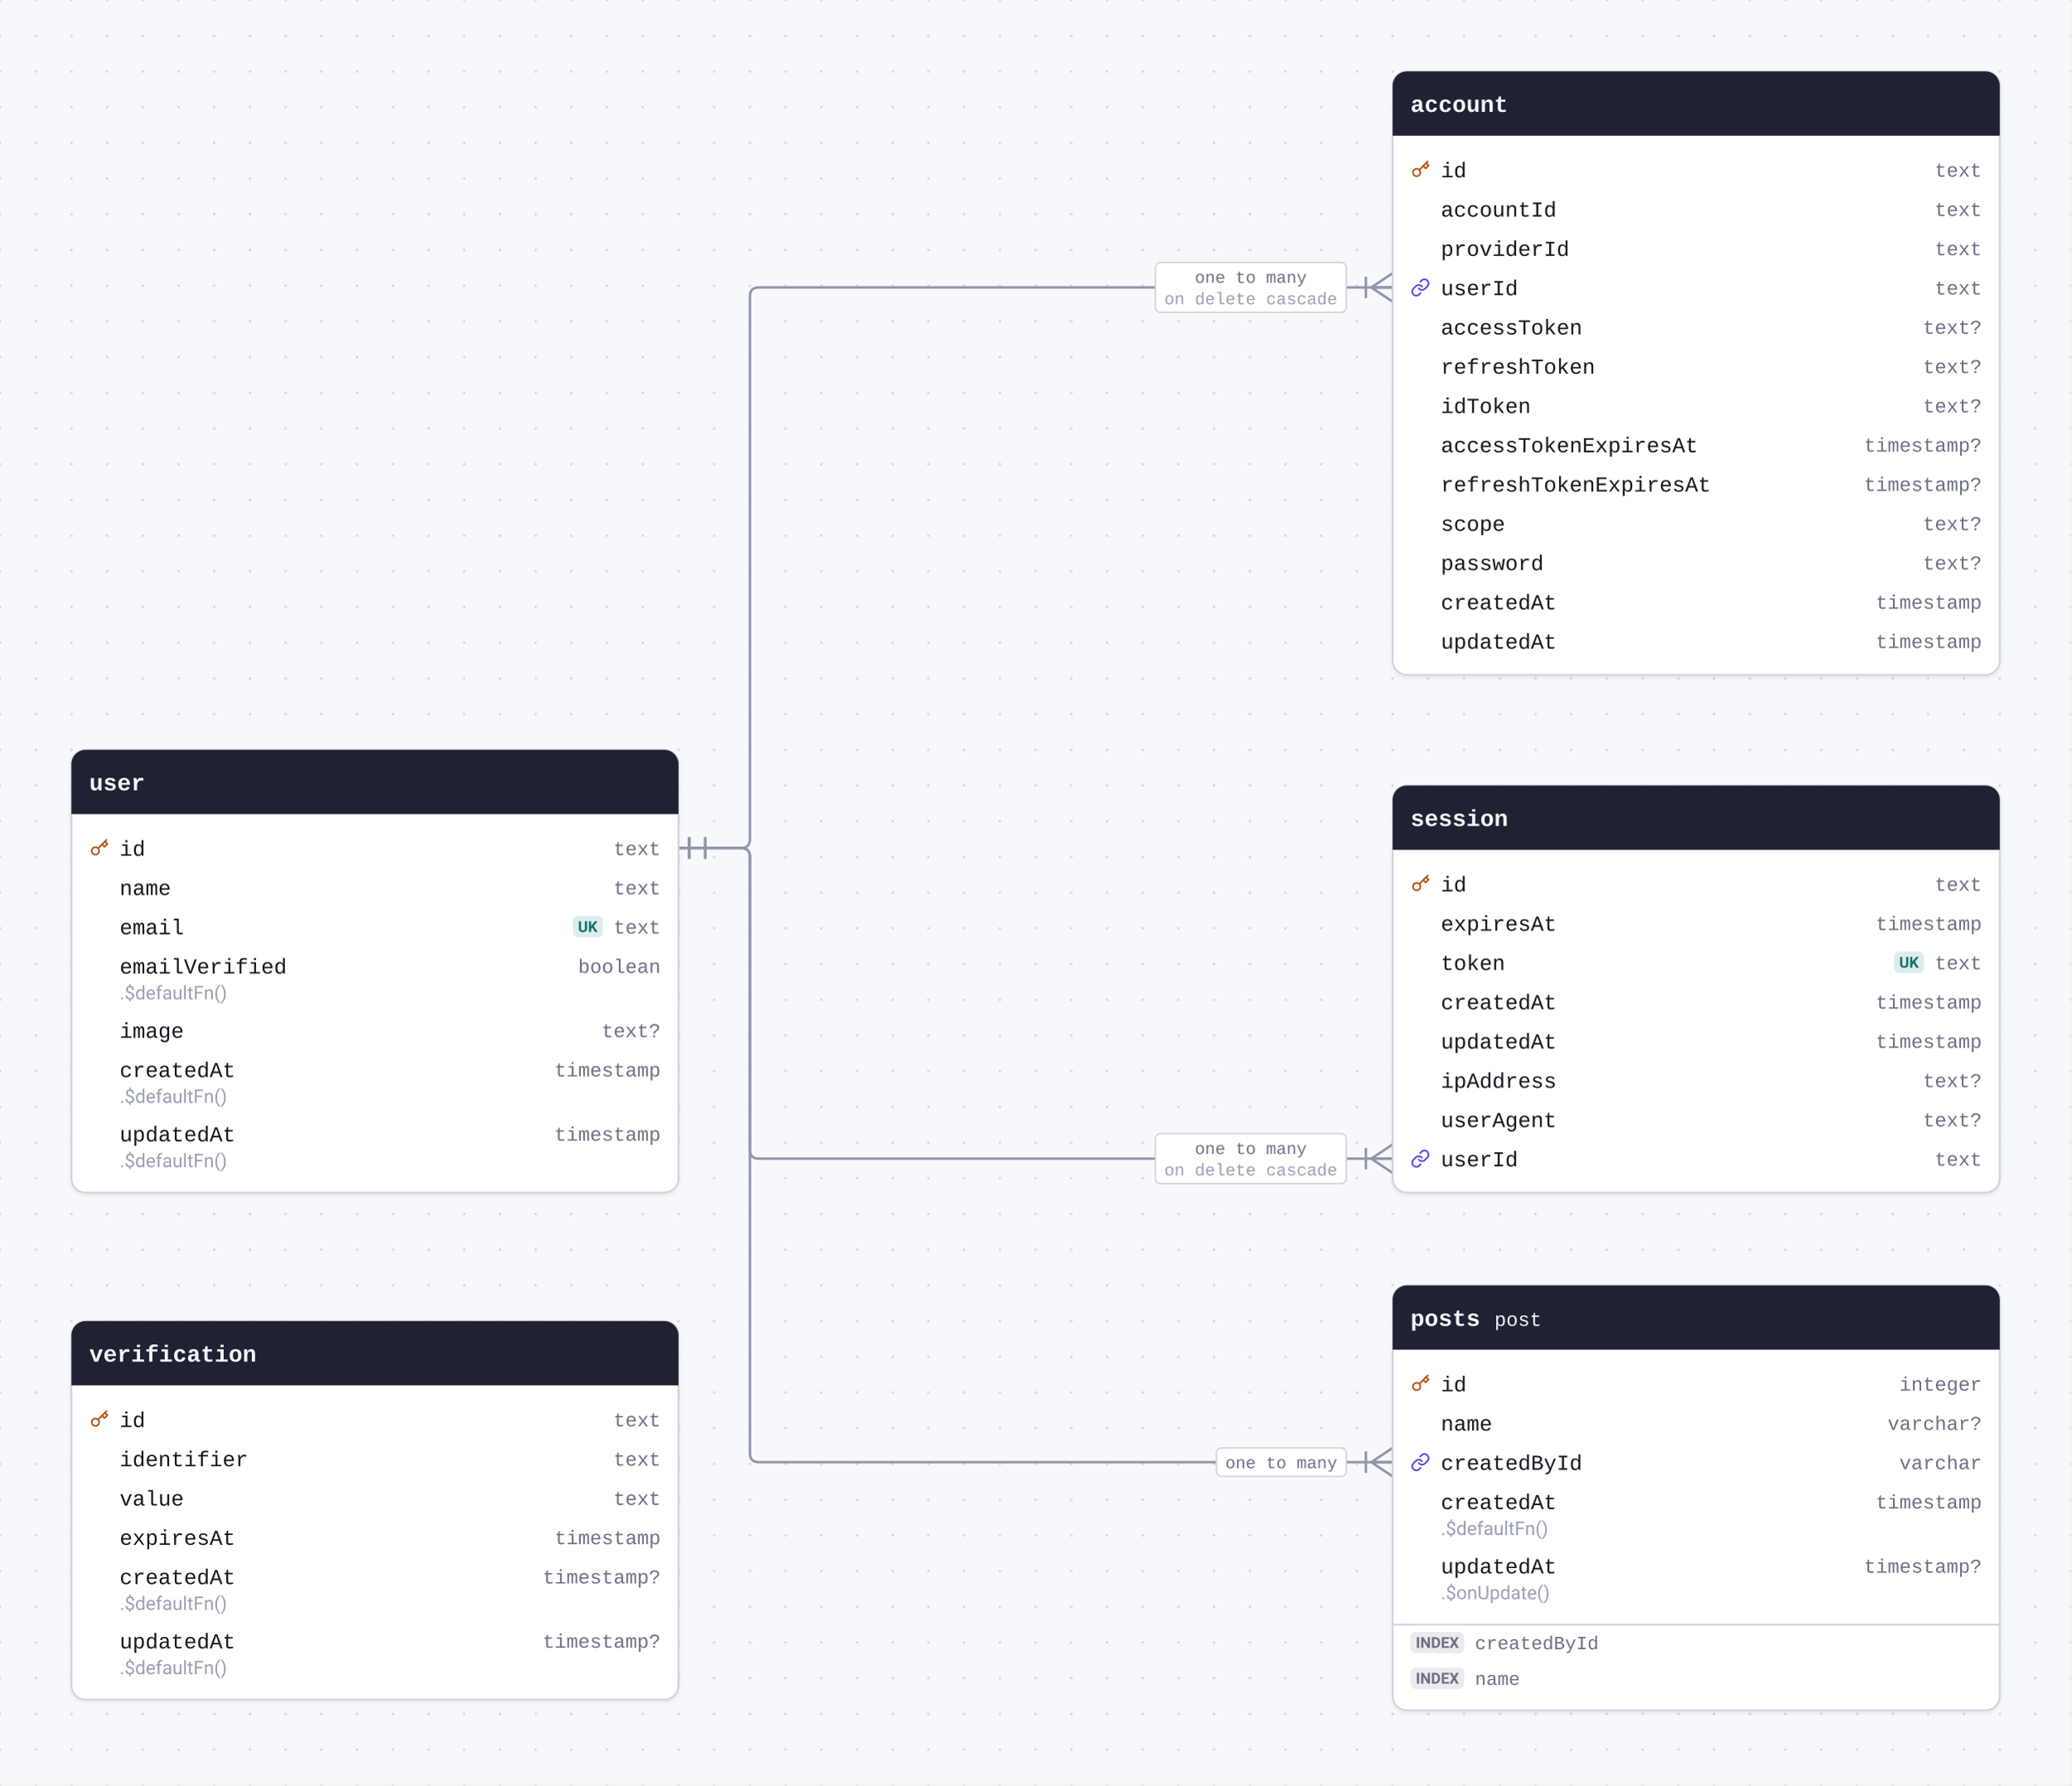
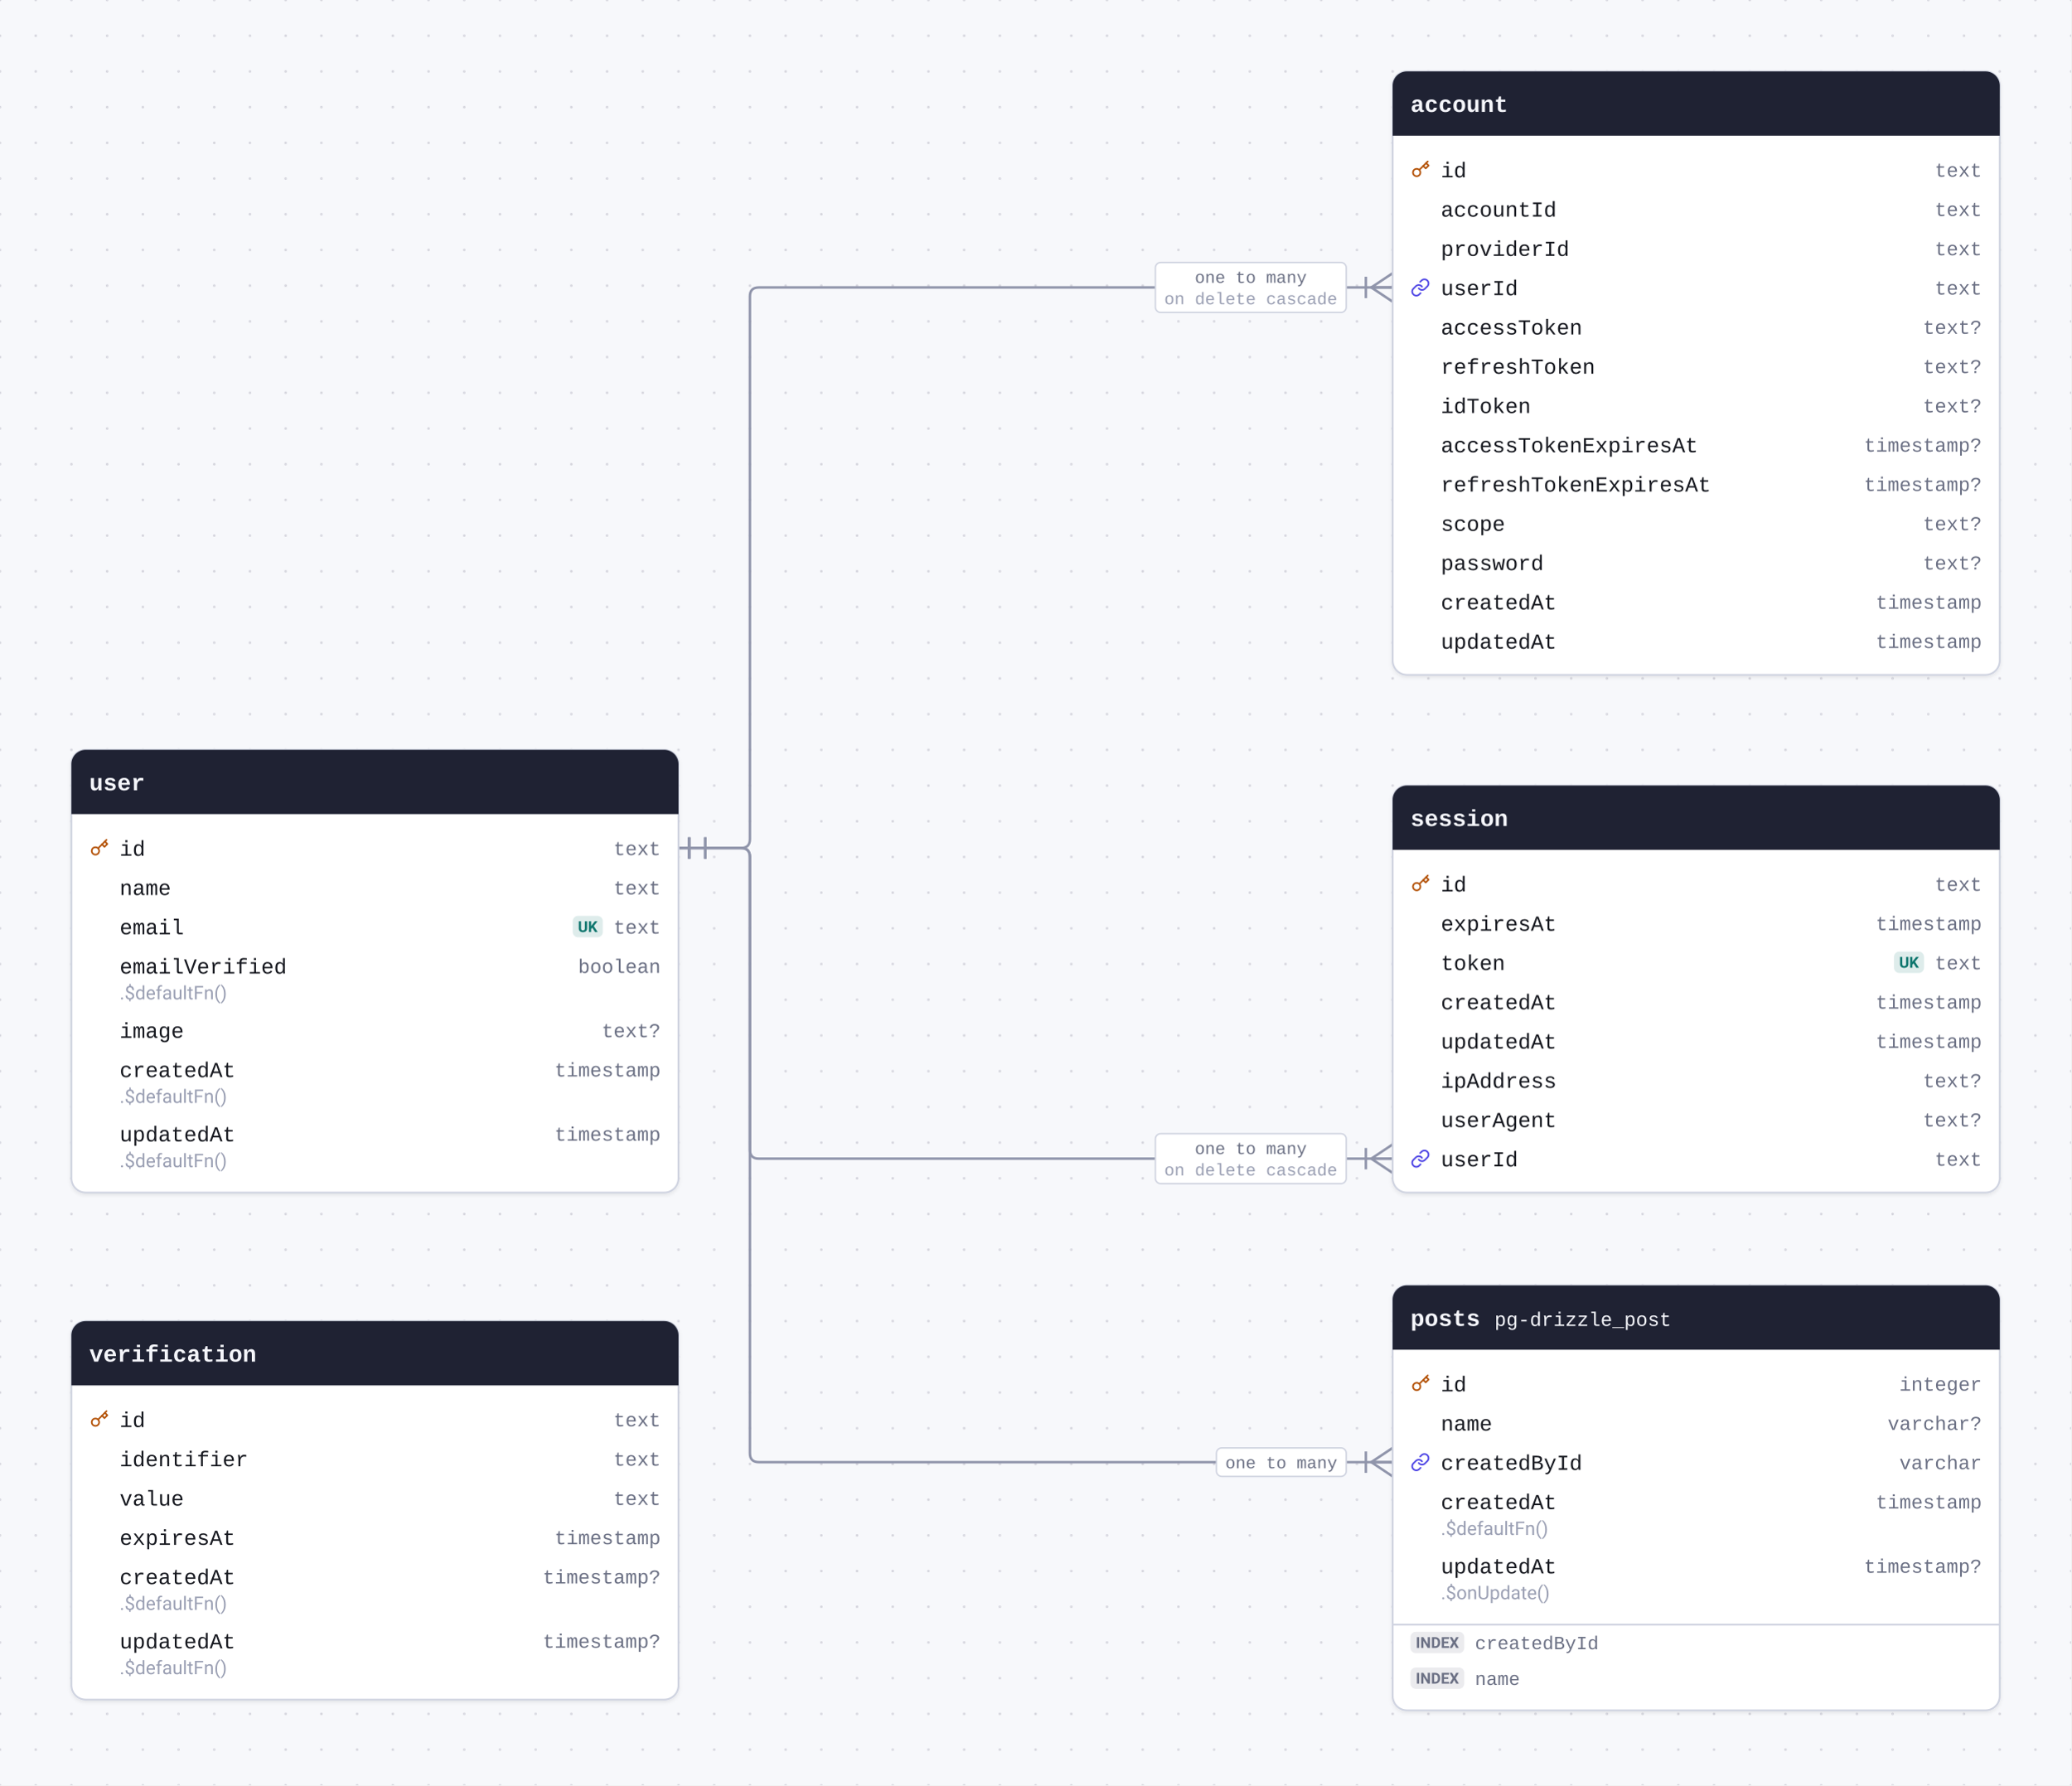
<svg xmlns="http://www.w3.org/2000/svg" width="1160" height="1000" viewBox="0 0 1160 1000">
  <defs>
    <pattern id="dots" x="-0.7" y="-0.7" width="20" height="20" patternUnits="userSpaceOnUse">
      <circle cx="0.7" cy="0.7" r="0.7" fill="#d4d4dc" />
    </pattern>
    <filter id="node-shadow" x="-5%" y="-5%" width="110%" height="115%">
      <feDropShadow dx="0" dy="1" stdDeviation="1" flood-color="#000000" flood-opacity="0.08" />
    </filter>
  </defs>
  <rect x="0" y="0" width="1160" height="1000" fill="#f7f8fb" />
  <rect x="0" y="0" width="1160" height="1000" fill="url(#dots)" />
  <g class="relation-edge">
    <path d="M380 475L400 475L 415,475Q 420,475 420,480L 420,814Q 420,819 425,819L760 819L780 819" fill="none" stroke="#9095ab" stroke-width="1.4" />
    <g transform="translate(380 475) scale(-1 1)" fill="none" stroke="#9095ab" stroke-width="1.4">
      <path d="M-6 -6 L-6 6" />
      <path d="M-15 -6 L-15 6" />
    </g>
    <g transform="translate(780 819)" fill="none" stroke="#9095ab" stroke-width="1.4">
      <path d="M0 -8 L-12 0 L0 8 M-12 0 L0 0" />
      <path d="M-15 -6 L-15 6" />
    </g>
  </g>
  <g class="relation-edge">
    <path d="M380 475L400 475L 415,475Q 420,475 420,480L 420,644Q 420,649 425,649L760 649L780 649" fill="none" stroke="#9095ab" stroke-width="1.4" />
    <g transform="translate(380 475) scale(-1 1)" fill="none" stroke="#9095ab" stroke-width="1.4">
      <path d="M-6 -6 L-6 6" />
      <path d="M-15 -6 L-15 6" />
    </g>
    <g transform="translate(780 649)" fill="none" stroke="#9095ab" stroke-width="1.4">
      <path d="M0 -8 L-12 0 L0 8 M-12 0 L0 0" />
      <path d="M-15 -6 L-15 6" />
    </g>
  </g>
  <g class="relation-edge">
    <path d="M380 475L400 475L 415,475Q 420,475 420,470L 420,166Q 420,161 425,161L760 161L780 161" fill="none" stroke="#9095ab" stroke-width="1.4" />
    <g transform="translate(380 475) scale(-1 1)" fill="none" stroke="#9095ab" stroke-width="1.4">
      <path d="M-6 -6 L-6 6" />
      <path d="M-15 -6 L-15 6" />
    </g>
    <g transform="translate(780 161)" fill="none" stroke="#9095ab" stroke-width="1.4">
      <path d="M0 -8 L-12 0 L0 8 M-12 0 L0 0" />
      <path d="M-15 -6 L-15 6" />
    </g>
  </g>
  <g class="model-node">
    <clipPath id="node-clip-0">
      <rect x="780" y="720" width="340" height="238" rx="8" />
    </clipPath>
    <rect x="780" y="720" width="340" height="238" rx="8" fill="#ffffff" stroke="#cfd3e0" filter="url(#node-shadow)" />
    <rect x="780" y="720" width="340" height="36" fill="#1f2233" clip-path="url(#node-clip-0)" />
-     <text x="790" y="742.68" font-family="ui-monospace, SF Mono, Menlo, Consolas, Liberation Mono, DejaVu Sans Mono, monospace" font-size="13" font-weight="700" fill="#f4f5fa">posts<tspan dx="8" font-size="11" font-weight="400" opacity="0.6">post</tspan>
+     <text x="790" y="742.68" font-family="ui-monospace, SF Mono, Menlo, Consolas, Liberation Mono, DejaVu Sans Mono, monospace" font-size="13" font-weight="700" fill="#f4f5fa">posts<tspan dx="8" font-size="11" font-weight="400" opacity="0.6">pg-drizzle_post</tspan>
    </text>
    <g transform="translate(790 769.5) scale(0.46)" fill="none" stroke="#b45309" stroke-width="2" stroke-linecap="round" stroke-linejoin="round">
      <circle cx="7.5" cy="15.5" r="4.5" />
      <path d="m21 2-9.6 9.6" />
      <path d="m15.5 7.5 3 3L22 7l-3-3" />
    </g>
    <text x="807" y="779.32" font-family="ui-monospace, SF Mono, Menlo, Consolas, Liberation Mono, DejaVu Sans Mono, monospace" font-size="12" fill="#16181f">id</text>
    <text x="1110" y="778.96" font-family="ui-monospace, SF Mono, Menlo, Consolas, Liberation Mono, DejaVu Sans Mono, monospace" font-size="11" text-anchor="end" fill="#6b7084">integer</text>
    <text x="807" y="801.32" font-family="ui-monospace, SF Mono, Menlo, Consolas, Liberation Mono, DejaVu Sans Mono, monospace" font-size="12" fill="#16181f">name</text>
    <text x="1110" y="800.96" font-family="ui-monospace, SF Mono, Menlo, Consolas, Liberation Mono, DejaVu Sans Mono, monospace" font-size="11" text-anchor="end" fill="#6b7084">varchar?</text>
    <g transform="translate(790 813.5) scale(0.46)" fill="none" stroke="#4f46e5" stroke-width="2" stroke-linecap="round" stroke-linejoin="round">
      <path d="M10 13a5 5 0 0 0 7.54.54l3-3a5 5 0 0 0-7.07-7.07l-1.72 1.71" />
      <path d="M14 11a5 5 0 0 0-7.54-.54l-3 3a5 5 0 0 0 7.07 7.07l1.71-1.71" />
    </g>
    <text x="807" y="823.32" font-family="ui-monospace, SF Mono, Menlo, Consolas, Liberation Mono, DejaVu Sans Mono, monospace" font-size="12" fill="#16181f">createdById</text>
    <text x="1110" y="822.96" font-family="ui-monospace, SF Mono, Menlo, Consolas, Liberation Mono, DejaVu Sans Mono, monospace" font-size="11" text-anchor="end" fill="#6b7084">varchar</text>
    <text x="807" y="845.32" font-family="ui-monospace, SF Mono, Menlo, Consolas, Liberation Mono, DejaVu Sans Mono, monospace" font-size="12" fill="#16181f">createdAt</text>
    <text x="1110" y="844.96" font-family="ui-monospace, SF Mono, Menlo, Consolas, Liberation Mono, DejaVu Sans Mono, monospace" font-size="11" text-anchor="end" fill="#6b7084">timestamp</text>
    <text x="807" y="859.78" font-family="ui-sans-serif, -apple-system, Segoe UI, Roboto, Helvetica Neue, Arial, DejaVu Sans, sans-serif" font-size="10.5" fill="#9a9fb3">.$defaultFn()</text>
    <text x="807" y="881.32" font-family="ui-monospace, SF Mono, Menlo, Consolas, Liberation Mono, DejaVu Sans Mono, monospace" font-size="12" fill="#16181f">updatedAt</text>
    <text x="1110" y="880.96" font-family="ui-monospace, SF Mono, Menlo, Consolas, Liberation Mono, DejaVu Sans Mono, monospace" font-size="11" text-anchor="end" fill="#6b7084">timestamp?</text>
    <text x="807" y="895.78" font-family="ui-sans-serif, -apple-system, Segoe UI, Roboto, Helvetica Neue, Arial, DejaVu Sans, sans-serif" font-size="10.5" fill="#9a9fb3">.$onUpdate()</text>
    <path d="M780 910H1120" stroke="#cfd3e0" stroke-width="1" />
    <rect x="790" y="914" width="30.1" height="12" rx="3" fill="#6b7084" fill-opacity="0.14" />
    <text x="805.05" y="923.06" font-family="ui-sans-serif, -apple-system, Segoe UI, Roboto, Helvetica Neue, Arial, DejaVu Sans, sans-serif" font-size="8.5" font-weight="600" text-anchor="middle" fill="#6b7084">INDEX</text>
    <text x="826.1" y="923.78" font-family="ui-monospace, SF Mono, Menlo, Consolas, Liberation Mono, DejaVu Sans Mono, monospace" font-size="10.5" fill="#6b7084">createdById</text>
    <rect x="790" y="934" width="30.1" height="12" rx="3" fill="#6b7084" fill-opacity="0.14" />
    <text x="805.05" y="943.06" font-family="ui-sans-serif, -apple-system, Segoe UI, Roboto, Helvetica Neue, Arial, DejaVu Sans, sans-serif" font-size="8.5" font-weight="600" text-anchor="middle" fill="#6b7084">INDEX</text>
    <text x="826.1" y="943.78" font-family="ui-monospace, SF Mono, Menlo, Consolas, Liberation Mono, DejaVu Sans Mono, monospace" font-size="10.5" fill="#6b7084">name</text>
  </g>
  <g class="model-node">
    <clipPath id="node-clip-1">
      <rect x="40" y="420" width="340" height="248" rx="8" />
    </clipPath>
    <rect x="40" y="420" width="340" height="248" rx="8" fill="#ffffff" stroke="#cfd3e0" filter="url(#node-shadow)" />
    <rect x="40" y="420" width="340" height="36" fill="#1f2233" clip-path="url(#node-clip-1)" />
    <text x="50" y="442.68" font-family="ui-monospace, SF Mono, Menlo, Consolas, Liberation Mono, DejaVu Sans Mono, monospace" font-size="13" font-weight="700" fill="#f4f5fa">user</text>
    <g transform="translate(50 469.5) scale(0.46)" fill="none" stroke="#b45309" stroke-width="2" stroke-linecap="round" stroke-linejoin="round">
      <circle cx="7.5" cy="15.5" r="4.5" />
      <path d="m21 2-9.6 9.6" />
      <path d="m15.5 7.5 3 3L22 7l-3-3" />
    </g>
    <text x="67" y="479.32" font-family="ui-monospace, SF Mono, Menlo, Consolas, Liberation Mono, DejaVu Sans Mono, monospace" font-size="12" fill="#16181f">id</text>
    <text x="370" y="478.96" font-family="ui-monospace, SF Mono, Menlo, Consolas, Liberation Mono, DejaVu Sans Mono, monospace" font-size="11" text-anchor="end" fill="#6b7084">text</text>
    <text x="67" y="501.32" font-family="ui-monospace, SF Mono, Menlo, Consolas, Liberation Mono, DejaVu Sans Mono, monospace" font-size="12" fill="#16181f">name</text>
    <text x="370" y="500.96" font-family="ui-monospace, SF Mono, Menlo, Consolas, Liberation Mono, DejaVu Sans Mono, monospace" font-size="11" text-anchor="end" fill="#6b7084">text</text>
    <rect x="320.76" y="513" width="16.84" height="12" rx="3" fill="#0f766e" fill-opacity="0.14" />
    <text x="329.18" y="522.06" font-family="ui-sans-serif, -apple-system, Segoe UI, Roboto, Helvetica Neue, Arial, DejaVu Sans, sans-serif" font-size="8.5" font-weight="600" text-anchor="middle" fill="#0f766e">UK</text>
    <text x="67" y="523.32" font-family="ui-monospace, SF Mono, Menlo, Consolas, Liberation Mono, DejaVu Sans Mono, monospace" font-size="12" fill="#16181f">email</text>
    <text x="370" y="522.96" font-family="ui-monospace, SF Mono, Menlo, Consolas, Liberation Mono, DejaVu Sans Mono, monospace" font-size="11" text-anchor="end" fill="#6b7084">text</text>
    <text x="67" y="545.32" font-family="ui-monospace, SF Mono, Menlo, Consolas, Liberation Mono, DejaVu Sans Mono, monospace" font-size="12" fill="#16181f">emailVerified</text>
    <text x="370" y="544.96" font-family="ui-monospace, SF Mono, Menlo, Consolas, Liberation Mono, DejaVu Sans Mono, monospace" font-size="11" text-anchor="end" fill="#6b7084">boolean</text>
    <text x="67" y="559.78" font-family="ui-sans-serif, -apple-system, Segoe UI, Roboto, Helvetica Neue, Arial, DejaVu Sans, sans-serif" font-size="10.5" fill="#9a9fb3">.$defaultFn()</text>
    <text x="67" y="581.32" font-family="ui-monospace, SF Mono, Menlo, Consolas, Liberation Mono, DejaVu Sans Mono, monospace" font-size="12" fill="#16181f">image</text>
    <text x="370" y="580.96" font-family="ui-monospace, SF Mono, Menlo, Consolas, Liberation Mono, DejaVu Sans Mono, monospace" font-size="11" text-anchor="end" fill="#6b7084">text?</text>
    <text x="67" y="603.32" font-family="ui-monospace, SF Mono, Menlo, Consolas, Liberation Mono, DejaVu Sans Mono, monospace" font-size="12" fill="#16181f">createdAt</text>
    <text x="370" y="602.96" font-family="ui-monospace, SF Mono, Menlo, Consolas, Liberation Mono, DejaVu Sans Mono, monospace" font-size="11" text-anchor="end" fill="#6b7084">timestamp</text>
    <text x="67" y="617.78" font-family="ui-sans-serif, -apple-system, Segoe UI, Roboto, Helvetica Neue, Arial, DejaVu Sans, sans-serif" font-size="10.5" fill="#9a9fb3">.$defaultFn()</text>
    <text x="67" y="639.32" font-family="ui-monospace, SF Mono, Menlo, Consolas, Liberation Mono, DejaVu Sans Mono, monospace" font-size="12" fill="#16181f">updatedAt</text>
    <text x="370" y="638.96" font-family="ui-monospace, SF Mono, Menlo, Consolas, Liberation Mono, DejaVu Sans Mono, monospace" font-size="11" text-anchor="end" fill="#6b7084">timestamp</text>
    <text x="67" y="653.78" font-family="ui-sans-serif, -apple-system, Segoe UI, Roboto, Helvetica Neue, Arial, DejaVu Sans, sans-serif" font-size="10.5" fill="#9a9fb3">.$defaultFn()</text>
  </g>
  <g class="model-node">
    <clipPath id="node-clip-2">
      <rect x="780" y="440" width="340" height="228" rx="8" />
    </clipPath>
    <rect x="780" y="440" width="340" height="228" rx="8" fill="#ffffff" stroke="#cfd3e0" filter="url(#node-shadow)" />
    <rect x="780" y="440" width="340" height="36" fill="#1f2233" clip-path="url(#node-clip-2)" />
    <text x="790" y="462.68" font-family="ui-monospace, SF Mono, Menlo, Consolas, Liberation Mono, DejaVu Sans Mono, monospace" font-size="13" font-weight="700" fill="#f4f5fa">session</text>
    <g transform="translate(790 489.5) scale(0.46)" fill="none" stroke="#b45309" stroke-width="2" stroke-linecap="round" stroke-linejoin="round">
      <circle cx="7.5" cy="15.5" r="4.5" />
      <path d="m21 2-9.6 9.6" />
      <path d="m15.5 7.5 3 3L22 7l-3-3" />
    </g>
    <text x="807" y="499.32" font-family="ui-monospace, SF Mono, Menlo, Consolas, Liberation Mono, DejaVu Sans Mono, monospace" font-size="12" fill="#16181f">id</text>
    <text x="1110" y="498.96" font-family="ui-monospace, SF Mono, Menlo, Consolas, Liberation Mono, DejaVu Sans Mono, monospace" font-size="11" text-anchor="end" fill="#6b7084">text</text>
    <text x="807" y="521.32" font-family="ui-monospace, SF Mono, Menlo, Consolas, Liberation Mono, DejaVu Sans Mono, monospace" font-size="12" fill="#16181f">expiresAt</text>
    <text x="1110" y="520.96" font-family="ui-monospace, SF Mono, Menlo, Consolas, Liberation Mono, DejaVu Sans Mono, monospace" font-size="11" text-anchor="end" fill="#6b7084">timestamp</text>
    <rect x="1060.76" y="533" width="16.84" height="12" rx="3" fill="#0f766e" fill-opacity="0.14" />
    <text x="1069.18" y="542.06" font-family="ui-sans-serif, -apple-system, Segoe UI, Roboto, Helvetica Neue, Arial, DejaVu Sans, sans-serif" font-size="8.5" font-weight="600" text-anchor="middle" fill="#0f766e">UK</text>
    <text x="807" y="543.32" font-family="ui-monospace, SF Mono, Menlo, Consolas, Liberation Mono, DejaVu Sans Mono, monospace" font-size="12" fill="#16181f">token</text>
    <text x="1110" y="542.96" font-family="ui-monospace, SF Mono, Menlo, Consolas, Liberation Mono, DejaVu Sans Mono, monospace" font-size="11" text-anchor="end" fill="#6b7084">text</text>
    <text x="807" y="565.32" font-family="ui-monospace, SF Mono, Menlo, Consolas, Liberation Mono, DejaVu Sans Mono, monospace" font-size="12" fill="#16181f">createdAt</text>
    <text x="1110" y="564.96" font-family="ui-monospace, SF Mono, Menlo, Consolas, Liberation Mono, DejaVu Sans Mono, monospace" font-size="11" text-anchor="end" fill="#6b7084">timestamp</text>
    <text x="807" y="587.32" font-family="ui-monospace, SF Mono, Menlo, Consolas, Liberation Mono, DejaVu Sans Mono, monospace" font-size="12" fill="#16181f">updatedAt</text>
    <text x="1110" y="586.96" font-family="ui-monospace, SF Mono, Menlo, Consolas, Liberation Mono, DejaVu Sans Mono, monospace" font-size="11" text-anchor="end" fill="#6b7084">timestamp</text>
    <text x="807" y="609.32" font-family="ui-monospace, SF Mono, Menlo, Consolas, Liberation Mono, DejaVu Sans Mono, monospace" font-size="12" fill="#16181f">ipAddress</text>
    <text x="1110" y="608.96" font-family="ui-monospace, SF Mono, Menlo, Consolas, Liberation Mono, DejaVu Sans Mono, monospace" font-size="11" text-anchor="end" fill="#6b7084">text?</text>
    <text x="807" y="631.32" font-family="ui-monospace, SF Mono, Menlo, Consolas, Liberation Mono, DejaVu Sans Mono, monospace" font-size="12" fill="#16181f">userAgent</text>
    <text x="1110" y="630.96" font-family="ui-monospace, SF Mono, Menlo, Consolas, Liberation Mono, DejaVu Sans Mono, monospace" font-size="11" text-anchor="end" fill="#6b7084">text?</text>
    <g transform="translate(790 643.5) scale(0.46)" fill="none" stroke="#4f46e5" stroke-width="2" stroke-linecap="round" stroke-linejoin="round">
      <path d="M10 13a5 5 0 0 0 7.54.54l3-3a5 5 0 0 0-7.07-7.07l-1.72 1.71" />
      <path d="M14 11a5 5 0 0 0-7.54-.54l-3 3a5 5 0 0 0 7.07 7.07l1.71-1.71" />
    </g>
    <text x="807" y="653.32" font-family="ui-monospace, SF Mono, Menlo, Consolas, Liberation Mono, DejaVu Sans Mono, monospace" font-size="12" fill="#16181f">userId</text>
    <text x="1110" y="652.96" font-family="ui-monospace, SF Mono, Menlo, Consolas, Liberation Mono, DejaVu Sans Mono, monospace" font-size="11" text-anchor="end" fill="#6b7084">text</text>
  </g>
  <g class="model-node">
    <clipPath id="node-clip-3">
      <rect x="780" y="40" width="340" height="338" rx="8" />
    </clipPath>
    <rect x="780" y="40" width="340" height="338" rx="8" fill="#ffffff" stroke="#cfd3e0" filter="url(#node-shadow)" />
    <rect x="780" y="40" width="340" height="36" fill="#1f2233" clip-path="url(#node-clip-3)" />
    <text x="790" y="62.68" font-family="ui-monospace, SF Mono, Menlo, Consolas, Liberation Mono, DejaVu Sans Mono, monospace" font-size="13" font-weight="700" fill="#f4f5fa">account</text>
    <g transform="translate(790 89.5) scale(0.46)" fill="none" stroke="#b45309" stroke-width="2" stroke-linecap="round" stroke-linejoin="round">
      <circle cx="7.5" cy="15.5" r="4.5" />
      <path d="m21 2-9.6 9.6" />
      <path d="m15.5 7.5 3 3L22 7l-3-3" />
    </g>
    <text x="807" y="99.32" font-family="ui-monospace, SF Mono, Menlo, Consolas, Liberation Mono, DejaVu Sans Mono, monospace" font-size="12" fill="#16181f">id</text>
    <text x="1110" y="98.96" font-family="ui-monospace, SF Mono, Menlo, Consolas, Liberation Mono, DejaVu Sans Mono, monospace" font-size="11" text-anchor="end" fill="#6b7084">text</text>
    <text x="807" y="121.32" font-family="ui-monospace, SF Mono, Menlo, Consolas, Liberation Mono, DejaVu Sans Mono, monospace" font-size="12" fill="#16181f">accountId</text>
    <text x="1110" y="120.96" font-family="ui-monospace, SF Mono, Menlo, Consolas, Liberation Mono, DejaVu Sans Mono, monospace" font-size="11" text-anchor="end" fill="#6b7084">text</text>
    <text x="807" y="143.32" font-family="ui-monospace, SF Mono, Menlo, Consolas, Liberation Mono, DejaVu Sans Mono, monospace" font-size="12" fill="#16181f">providerId</text>
    <text x="1110" y="142.96" font-family="ui-monospace, SF Mono, Menlo, Consolas, Liberation Mono, DejaVu Sans Mono, monospace" font-size="11" text-anchor="end" fill="#6b7084">text</text>
    <g transform="translate(790 155.5) scale(0.46)" fill="none" stroke="#4f46e5" stroke-width="2" stroke-linecap="round" stroke-linejoin="round">
      <path d="M10 13a5 5 0 0 0 7.54.54l3-3a5 5 0 0 0-7.07-7.07l-1.72 1.71" />
      <path d="M14 11a5 5 0 0 0-7.54-.54l-3 3a5 5 0 0 0 7.07 7.07l1.71-1.71" />
    </g>
    <text x="807" y="165.32" font-family="ui-monospace, SF Mono, Menlo, Consolas, Liberation Mono, DejaVu Sans Mono, monospace" font-size="12" fill="#16181f">userId</text>
    <text x="1110" y="164.96" font-family="ui-monospace, SF Mono, Menlo, Consolas, Liberation Mono, DejaVu Sans Mono, monospace" font-size="11" text-anchor="end" fill="#6b7084">text</text>
    <text x="807" y="187.32" font-family="ui-monospace, SF Mono, Menlo, Consolas, Liberation Mono, DejaVu Sans Mono, monospace" font-size="12" fill="#16181f">accessToken</text>
    <text x="1110" y="186.96" font-family="ui-monospace, SF Mono, Menlo, Consolas, Liberation Mono, DejaVu Sans Mono, monospace" font-size="11" text-anchor="end" fill="#6b7084">text?</text>
    <text x="807" y="209.32" font-family="ui-monospace, SF Mono, Menlo, Consolas, Liberation Mono, DejaVu Sans Mono, monospace" font-size="12" fill="#16181f">refreshToken</text>
    <text x="1110" y="208.96" font-family="ui-monospace, SF Mono, Menlo, Consolas, Liberation Mono, DejaVu Sans Mono, monospace" font-size="11" text-anchor="end" fill="#6b7084">text?</text>
    <text x="807" y="231.32" font-family="ui-monospace, SF Mono, Menlo, Consolas, Liberation Mono, DejaVu Sans Mono, monospace" font-size="12" fill="#16181f">idToken</text>
    <text x="1110" y="230.96" font-family="ui-monospace, SF Mono, Menlo, Consolas, Liberation Mono, DejaVu Sans Mono, monospace" font-size="11" text-anchor="end" fill="#6b7084">text?</text>
    <text x="807" y="253.32" font-family="ui-monospace, SF Mono, Menlo, Consolas, Liberation Mono, DejaVu Sans Mono, monospace" font-size="12" fill="#16181f">accessTokenExpiresAt</text>
    <text x="1110" y="252.96" font-family="ui-monospace, SF Mono, Menlo, Consolas, Liberation Mono, DejaVu Sans Mono, monospace" font-size="11" text-anchor="end" fill="#6b7084">timestamp?</text>
    <text x="807" y="275.32" font-family="ui-monospace, SF Mono, Menlo, Consolas, Liberation Mono, DejaVu Sans Mono, monospace" font-size="12" fill="#16181f">refreshTokenExpiresAt</text>
    <text x="1110" y="274.96" font-family="ui-monospace, SF Mono, Menlo, Consolas, Liberation Mono, DejaVu Sans Mono, monospace" font-size="11" text-anchor="end" fill="#6b7084">timestamp?</text>
    <text x="807" y="297.32" font-family="ui-monospace, SF Mono, Menlo, Consolas, Liberation Mono, DejaVu Sans Mono, monospace" font-size="12" fill="#16181f">scope</text>
    <text x="1110" y="296.96" font-family="ui-monospace, SF Mono, Menlo, Consolas, Liberation Mono, DejaVu Sans Mono, monospace" font-size="11" text-anchor="end" fill="#6b7084">text?</text>
    <text x="807" y="319.32" font-family="ui-monospace, SF Mono, Menlo, Consolas, Liberation Mono, DejaVu Sans Mono, monospace" font-size="12" fill="#16181f">password</text>
    <text x="1110" y="318.96" font-family="ui-monospace, SF Mono, Menlo, Consolas, Liberation Mono, DejaVu Sans Mono, monospace" font-size="11" text-anchor="end" fill="#6b7084">text?</text>
    <text x="807" y="341.32" font-family="ui-monospace, SF Mono, Menlo, Consolas, Liberation Mono, DejaVu Sans Mono, monospace" font-size="12" fill="#16181f">createdAt</text>
    <text x="1110" y="340.96" font-family="ui-monospace, SF Mono, Menlo, Consolas, Liberation Mono, DejaVu Sans Mono, monospace" font-size="11" text-anchor="end" fill="#6b7084">timestamp</text>
    <text x="807" y="363.32" font-family="ui-monospace, SF Mono, Menlo, Consolas, Liberation Mono, DejaVu Sans Mono, monospace" font-size="12" fill="#16181f">updatedAt</text>
    <text x="1110" y="362.96" font-family="ui-monospace, SF Mono, Menlo, Consolas, Liberation Mono, DejaVu Sans Mono, monospace" font-size="11" text-anchor="end" fill="#6b7084">timestamp</text>
  </g>
  <g class="model-node">
    <clipPath id="node-clip-4">
      <rect x="40" y="740" width="340" height="212" rx="8" />
    </clipPath>
    <rect x="40" y="740" width="340" height="212" rx="8" fill="#ffffff" stroke="#cfd3e0" filter="url(#node-shadow)" />
    <rect x="40" y="740" width="340" height="36" fill="#1f2233" clip-path="url(#node-clip-4)" />
    <text x="50" y="762.68" font-family="ui-monospace, SF Mono, Menlo, Consolas, Liberation Mono, DejaVu Sans Mono, monospace" font-size="13" font-weight="700" fill="#f4f5fa">verification</text>
    <g transform="translate(50 789.5) scale(0.46)" fill="none" stroke="#b45309" stroke-width="2" stroke-linecap="round" stroke-linejoin="round">
      <circle cx="7.5" cy="15.5" r="4.5" />
      <path d="m21 2-9.6 9.6" />
      <path d="m15.5 7.5 3 3L22 7l-3-3" />
    </g>
    <text x="67" y="799.32" font-family="ui-monospace, SF Mono, Menlo, Consolas, Liberation Mono, DejaVu Sans Mono, monospace" font-size="12" fill="#16181f">id</text>
    <text x="370" y="798.96" font-family="ui-monospace, SF Mono, Menlo, Consolas, Liberation Mono, DejaVu Sans Mono, monospace" font-size="11" text-anchor="end" fill="#6b7084">text</text>
    <text x="67" y="821.32" font-family="ui-monospace, SF Mono, Menlo, Consolas, Liberation Mono, DejaVu Sans Mono, monospace" font-size="12" fill="#16181f">identifier</text>
    <text x="370" y="820.96" font-family="ui-monospace, SF Mono, Menlo, Consolas, Liberation Mono, DejaVu Sans Mono, monospace" font-size="11" text-anchor="end" fill="#6b7084">text</text>
    <text x="67" y="843.32" font-family="ui-monospace, SF Mono, Menlo, Consolas, Liberation Mono, DejaVu Sans Mono, monospace" font-size="12" fill="#16181f">value</text>
    <text x="370" y="842.96" font-family="ui-monospace, SF Mono, Menlo, Consolas, Liberation Mono, DejaVu Sans Mono, monospace" font-size="11" text-anchor="end" fill="#6b7084">text</text>
    <text x="67" y="865.32" font-family="ui-monospace, SF Mono, Menlo, Consolas, Liberation Mono, DejaVu Sans Mono, monospace" font-size="12" fill="#16181f">expiresAt</text>
    <text x="370" y="864.96" font-family="ui-monospace, SF Mono, Menlo, Consolas, Liberation Mono, DejaVu Sans Mono, monospace" font-size="11" text-anchor="end" fill="#6b7084">timestamp</text>
    <text x="67" y="887.32" font-family="ui-monospace, SF Mono, Menlo, Consolas, Liberation Mono, DejaVu Sans Mono, monospace" font-size="12" fill="#16181f">createdAt</text>
    <text x="370" y="886.96" font-family="ui-monospace, SF Mono, Menlo, Consolas, Liberation Mono, DejaVu Sans Mono, monospace" font-size="11" text-anchor="end" fill="#6b7084">timestamp?</text>
    <text x="67" y="901.78" font-family="ui-sans-serif, -apple-system, Segoe UI, Roboto, Helvetica Neue, Arial, DejaVu Sans, sans-serif" font-size="10.5" fill="#9a9fb3">.$defaultFn()</text>
    <text x="67" y="923.32" font-family="ui-monospace, SF Mono, Menlo, Consolas, Liberation Mono, DejaVu Sans Mono, monospace" font-size="12" fill="#16181f">updatedAt</text>
    <text x="370" y="922.96" font-family="ui-monospace, SF Mono, Menlo, Consolas, Liberation Mono, DejaVu Sans Mono, monospace" font-size="11" text-anchor="end" fill="#6b7084">timestamp?</text>
    <text x="67" y="937.78" font-family="ui-sans-serif, -apple-system, Segoe UI, Roboto, Helvetica Neue, Arial, DejaVu Sans, sans-serif" font-size="10.5" fill="#9a9fb3">.$defaultFn()</text>
  </g>
  <g class="relation-label">
    <rect x="681.3" y="811" width="72.7" height="16" rx="3" fill="#ffffff" stroke="#cfd3e0" stroke-width="0.8" />
    <text x="717.65" y="822.42" font-family="ui-monospace, SF Mono, Menlo, Consolas, Liberation Mono, DejaVu Sans Mono, monospace" font-size="9.5" text-anchor="middle" fill="#6b7084">one to many</text>
  </g>
  <g class="relation-label">
    <rect x="647.1" y="635" width="106.9" height="28" rx="3" fill="#ffffff" stroke="#cfd3e0" stroke-width="0.8" />
    <text x="700.55" y="646.42" font-family="ui-monospace, SF Mono, Menlo, Consolas, Liberation Mono, DejaVu Sans Mono, monospace" font-size="9.5" text-anchor="middle" fill="#6b7084">one to many</text>
    <text x="700.55" y="658.42" font-family="ui-monospace, SF Mono, Menlo, Consolas, Liberation Mono, DejaVu Sans Mono, monospace" font-size="9.5" text-anchor="middle" fill="#9a9fb3">on delete cascade</text>
  </g>
  <g class="relation-label">
    <rect x="647.1" y="147" width="106.9" height="28" rx="3" fill="#ffffff" stroke="#cfd3e0" stroke-width="0.8" />
    <text x="700.55" y="158.42" font-family="ui-monospace, SF Mono, Menlo, Consolas, Liberation Mono, DejaVu Sans Mono, monospace" font-size="9.5" text-anchor="middle" fill="#6b7084">one to many</text>
    <text x="700.55" y="170.42" font-family="ui-monospace, SF Mono, Menlo, Consolas, Liberation Mono, DejaVu Sans Mono, monospace" font-size="9.5" text-anchor="middle" fill="#9a9fb3">on delete cascade</text>
  </g>
</svg>
